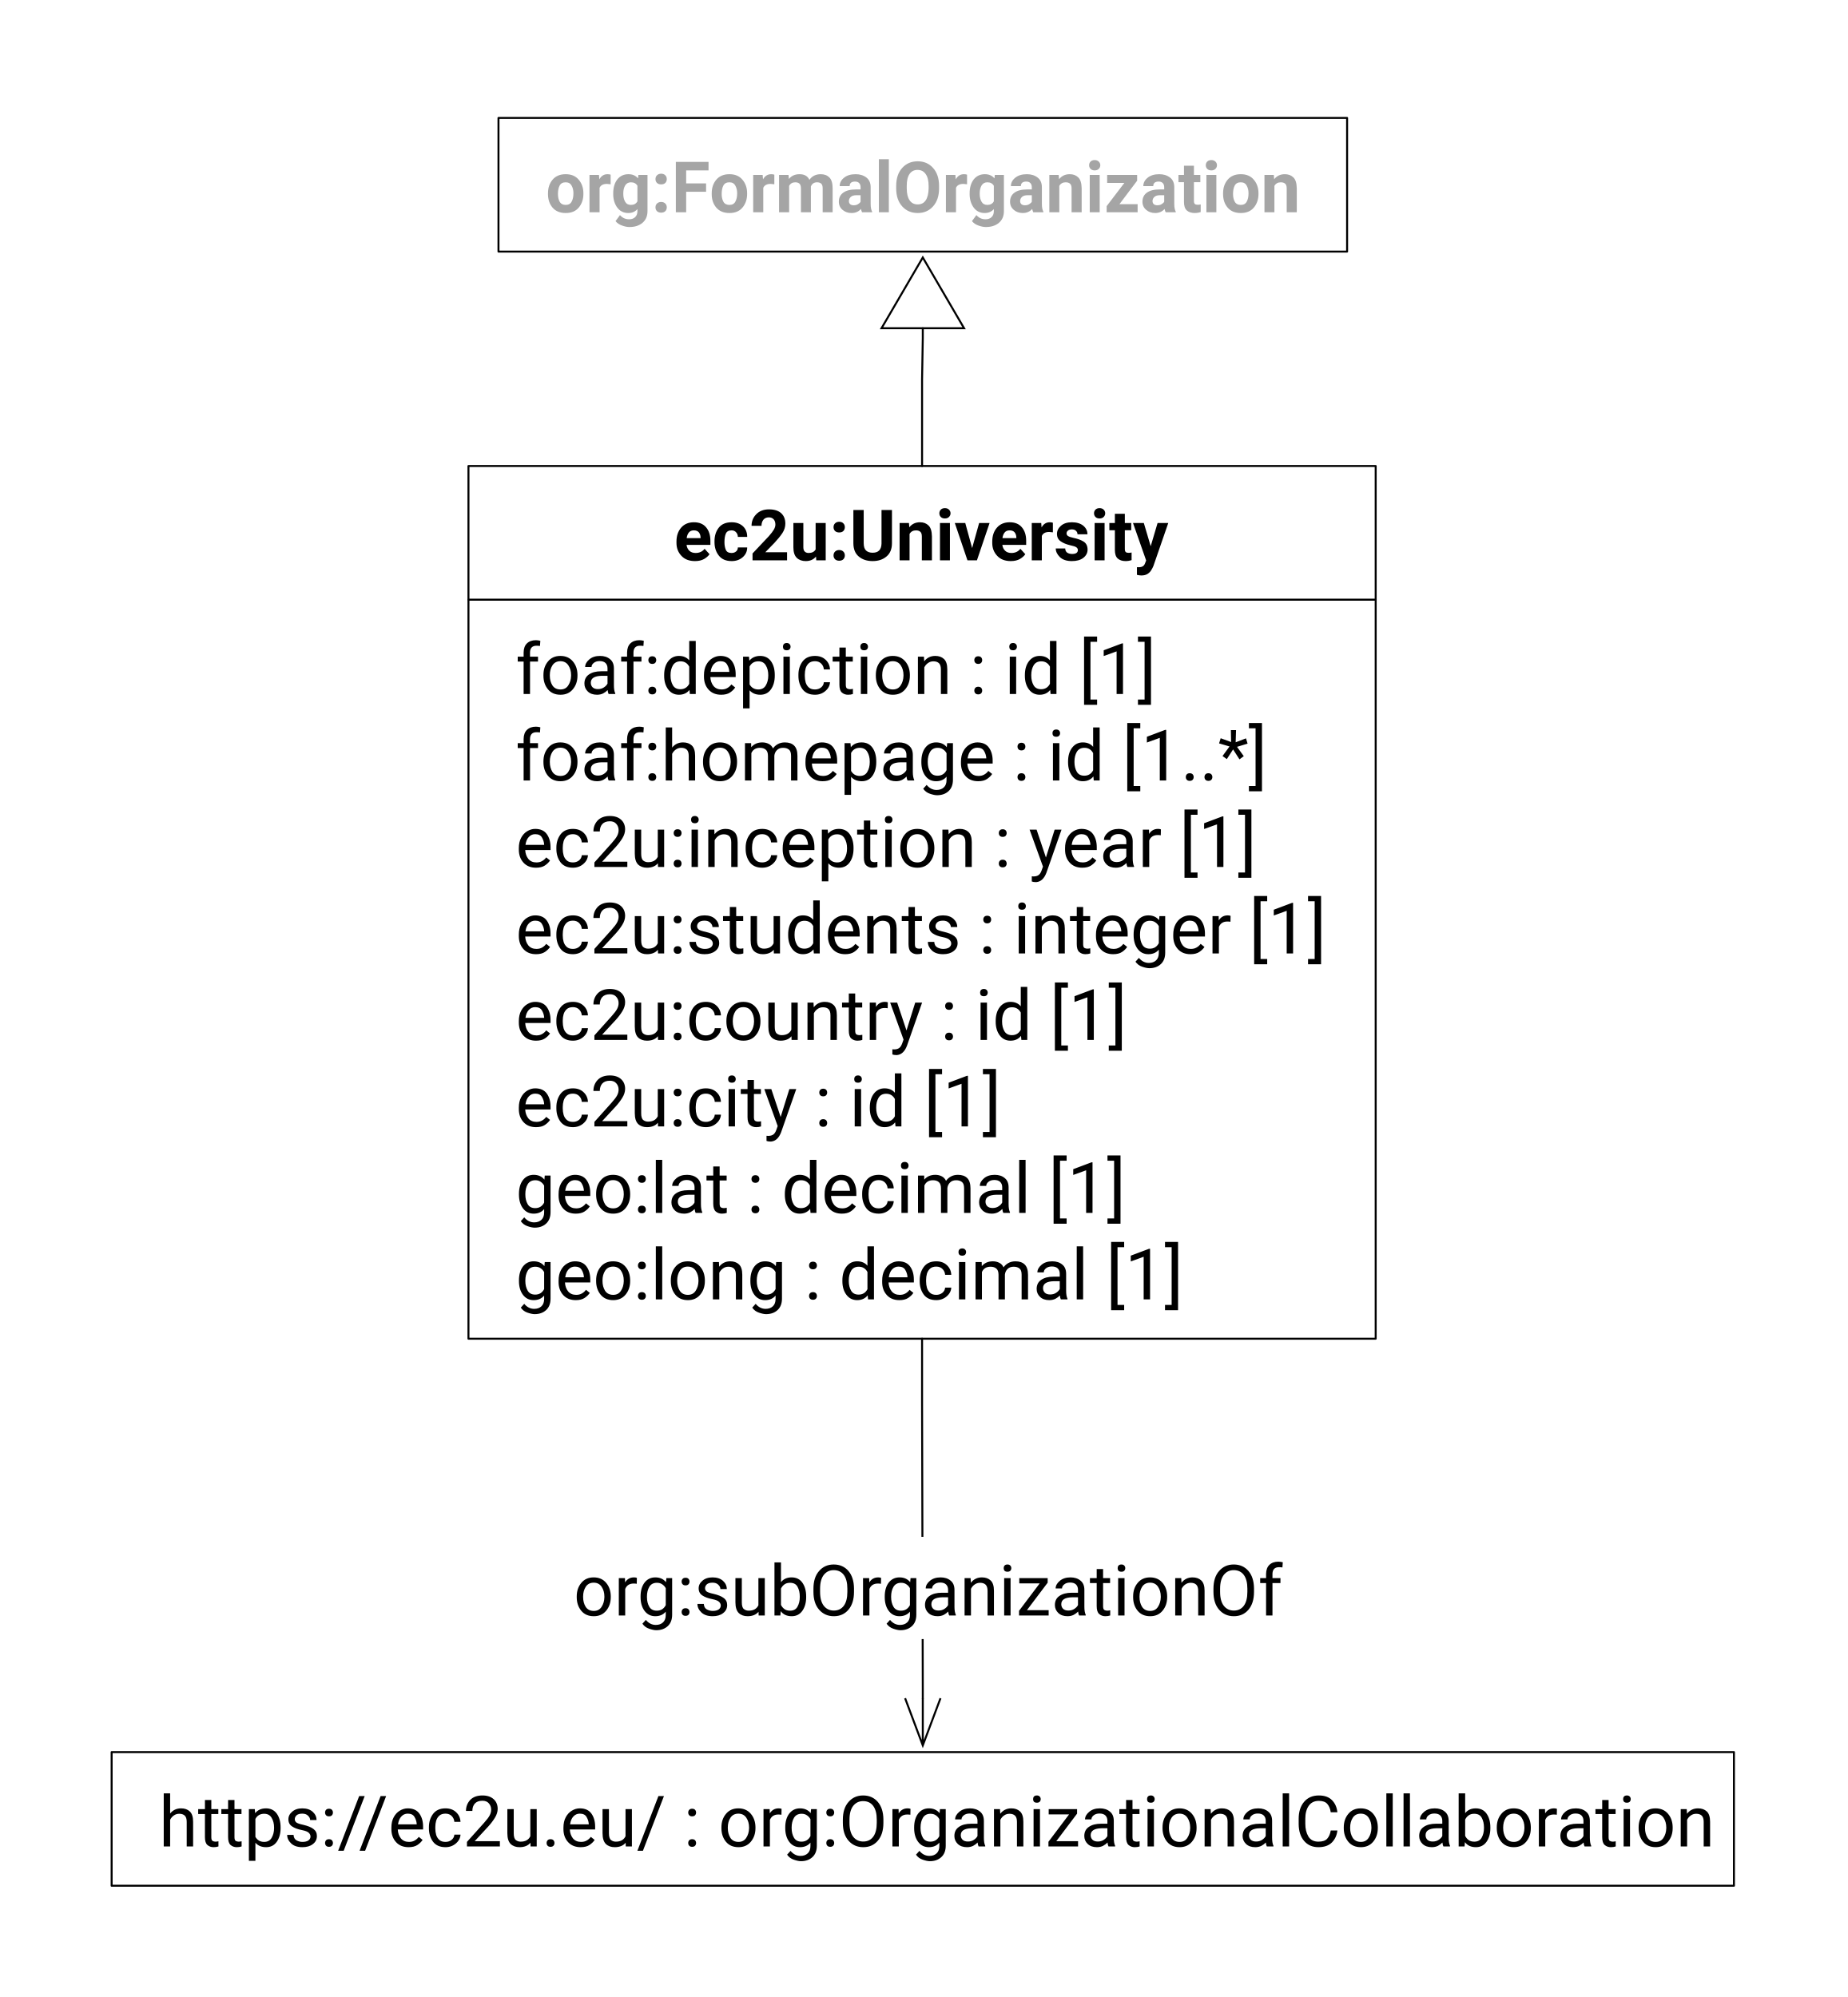
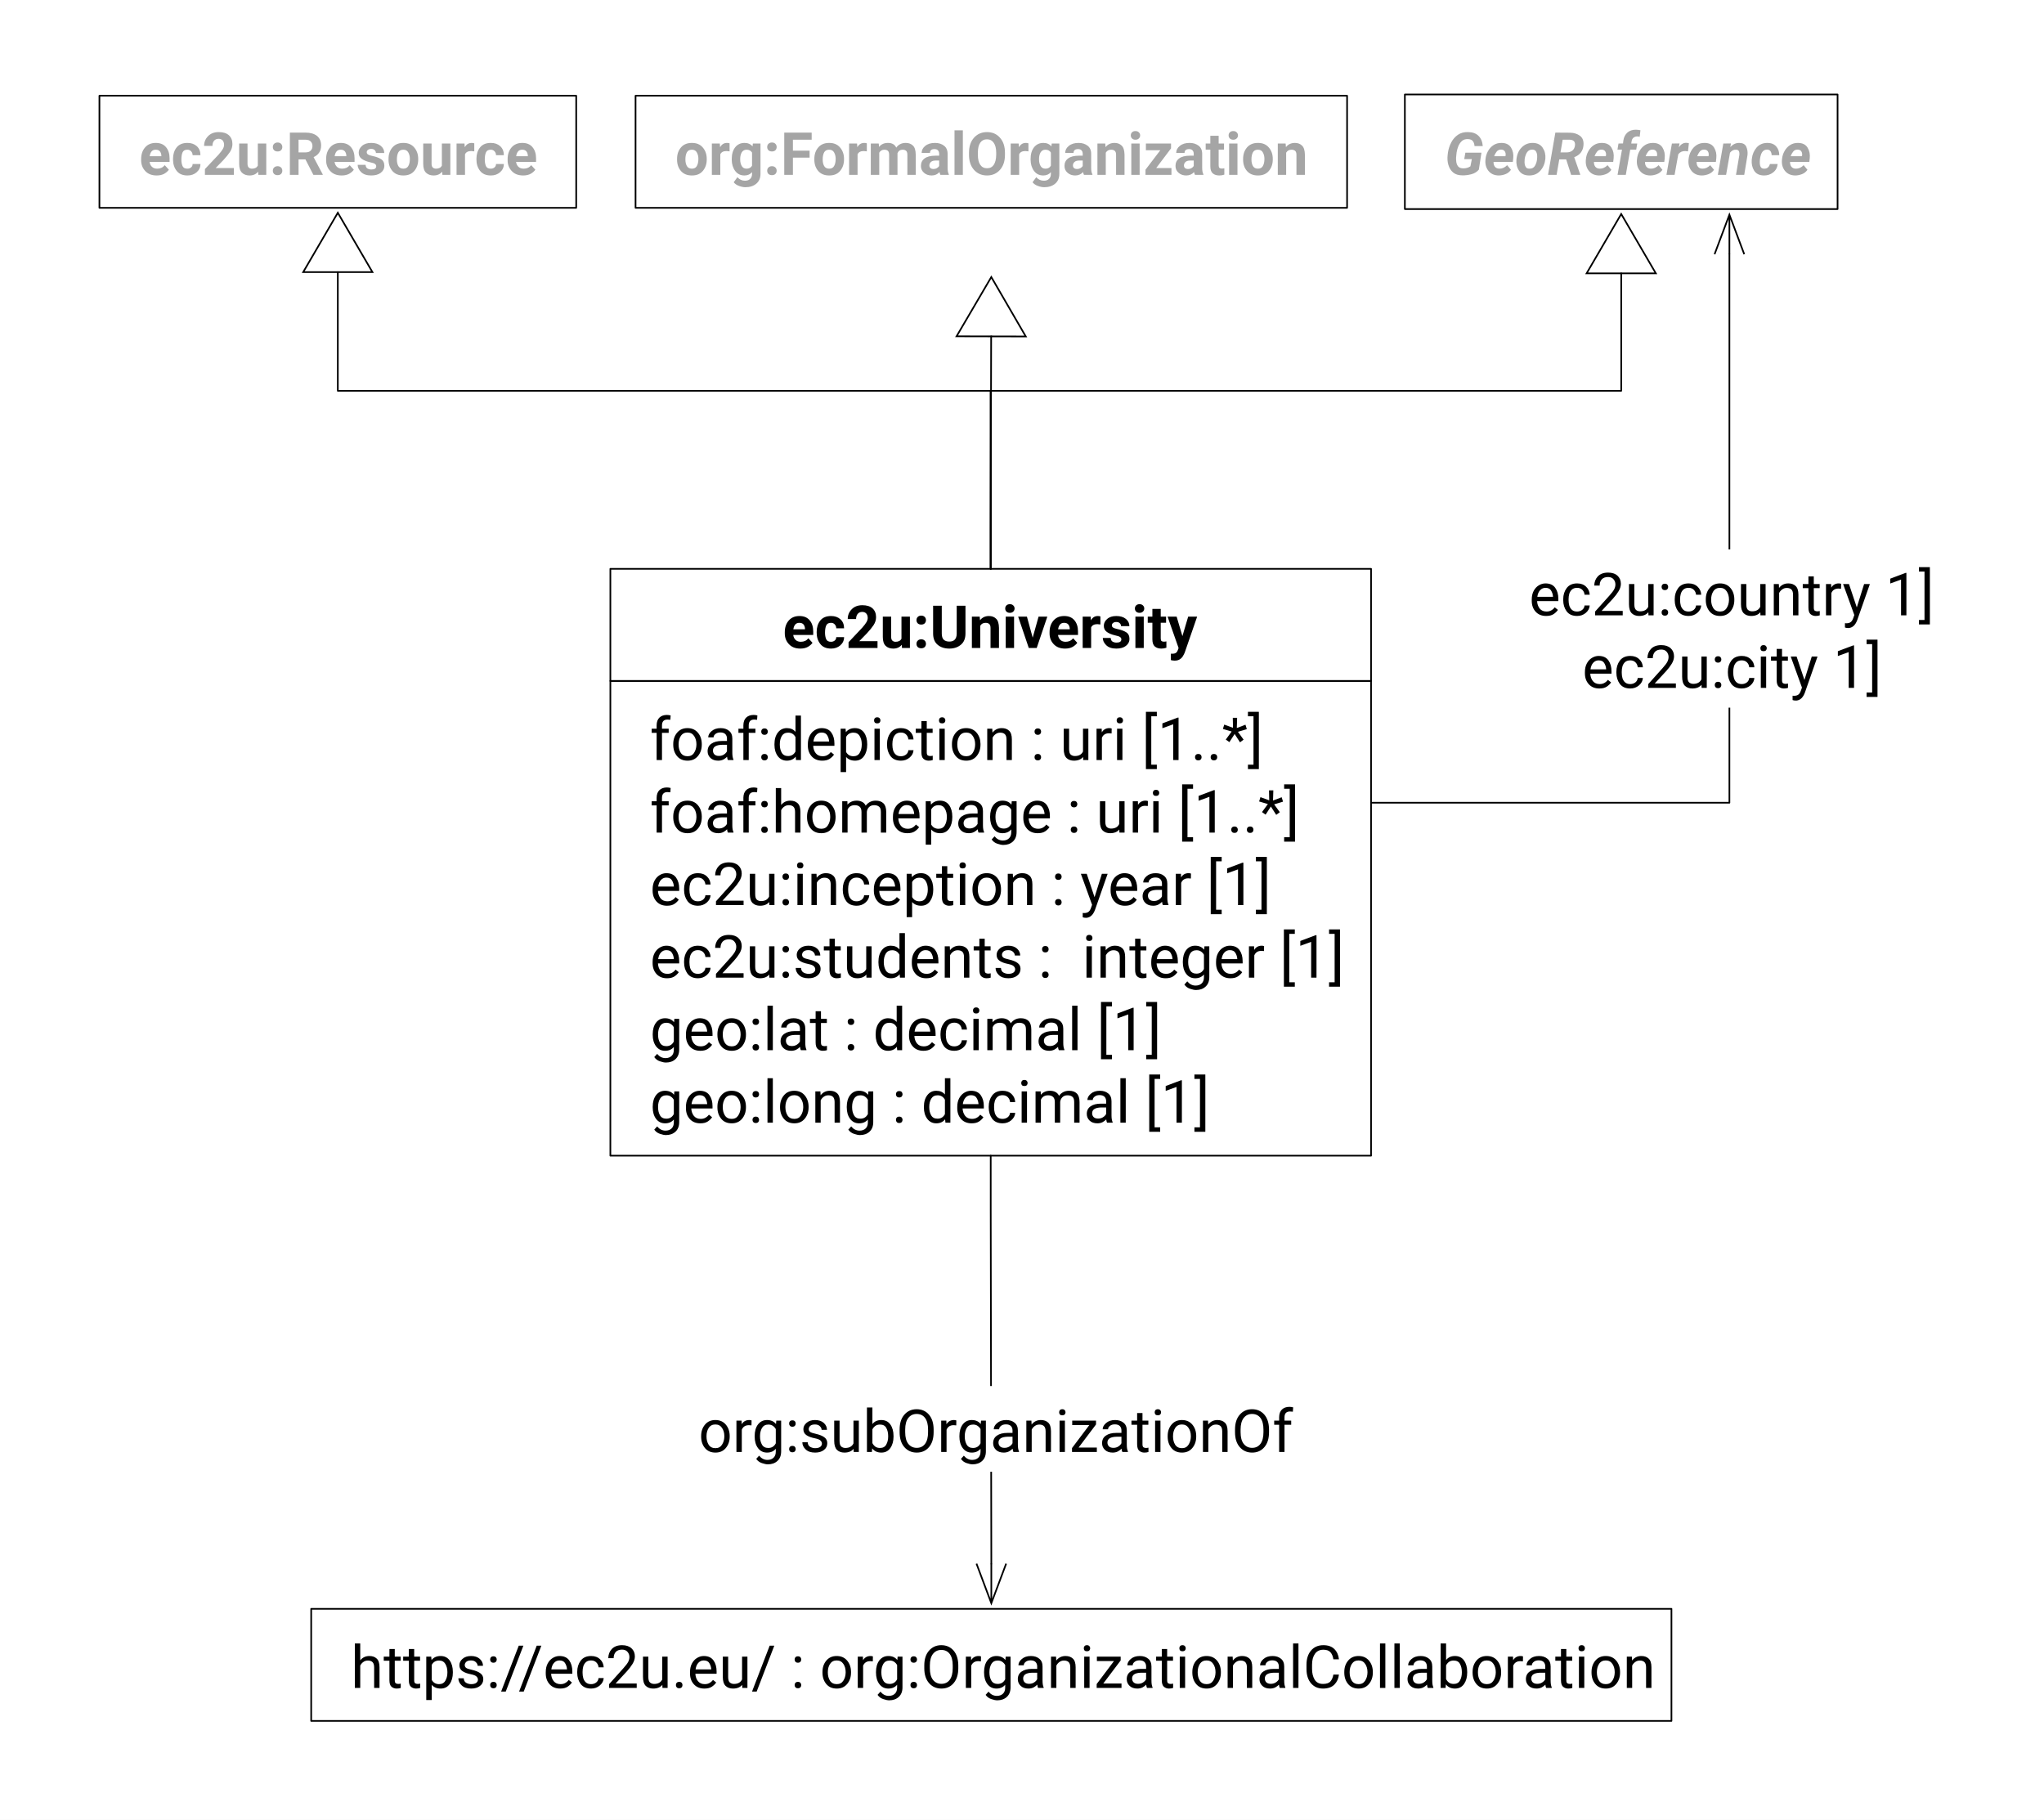
- <svg xmlns="http://www.w3.org/2000/svg" xmlns:xlink="http://www.w3.org/1999/xlink" version="1.1" viewBox="51 174 235 254" width="235" height="254">
+ <svg xmlns="http://www.w3.org/2000/svg" xmlns:xlink="http://www.w3.org/1999/xlink" version="1.1" viewBox="18 147 310 276" width="310" height="276">
  <defs>
    <marker orient="auto" overflow="visible" markerUnits="strokeWidth" id="UMLInheritance_Marker" stroke-linejoin="miter" stroke-miterlimit="10" viewBox="-1 -22 38 44" markerWidth="38" markerHeight="44" color="black">
      <g>
        <path d="M 36 0 L 0 -21 L 0 21 Z" fill="none" stroke="currentColor" stroke-width="1" />
      </g>
    </marker>
    <marker orient="auto" overflow="visible" markerUnits="strokeWidth" id="StickArrow_Marker" stroke-linejoin="miter" stroke-miterlimit="10" viewBox="-1 -10 26 20" markerWidth="26" markerHeight="20" color="black">
      <g>
        <path d="M 24 0 L 0 0 M 0 -9 L 24 0 L 0 9" fill="none" stroke="currentColor" stroke-width="1" />
      </g>
    </marker>
  </defs>
-   <g id="universities" stroke-dasharray="none" fill="none" stroke="none" fill-opacity="1" stroke-opacity="1">
-     <rect fill="white" x="51" y="174" width="235" height="254" />
+   <g id="universities" stroke-dasharray="none" fill="none" fill-opacity="1" stroke="none" stroke-opacity="1">
+     <rect fill="white" x="18" y="147" width="310" height="276" />
    <g id="universities_Layer_1">
      <g id="Group_163">
        <g id="Graphic_165">
-           <rect x="110.571" y="250.271" width="115.368" height="94" fill="white" />
-           <rect x="110.571" y="250.271" width="115.368" height="94" stroke="black" stroke-linecap="round" stroke-linejoin="round" stroke-width=".25" />
+           <rect x="110.571" y="250.271" width="115.368" height="72" fill="white" />
+           <rect x="110.571" y="250.271" width="115.368" height="72" stroke="black" stroke-linecap="round" stroke-linejoin="round" stroke-width=".25" />
          <text transform="translate(116.5711 253.271)" fill="black">
-             <tspan font-family="Roboto" font-size="9" fill="black" x="0" y="9">foaf:depiction : id [1]
-                         </tspan>
-             <tspan font-family="Roboto" font-size="9" fill="black" x="0" y="20">foaf:homepage : id [1..*]
-                         </tspan>
-             <tspan font-family="Roboto" font-size="9" fill="black" x="0" y="31">ec2u:inception : year [1]
-                         </tspan>
-             <tspan font-family="Roboto" font-size="9" fill="black" x="0" y="42">ec2u:students : integer
-                             [1]
-                         </tspan>
-             <tspan font-family="Roboto" font-size="9" fill="black" x="0" y="53">ec2u:country : id [1]
-                         </tspan>
-             <tspan font-family="Roboto" font-size="9" fill="black" x="0" y="64">ec2u:city : id [1]</tspan>
-             <tspan font-family="Roboto" font-size="9" fill="black" x="0" y="75">geo:lat : decimal [1]
-                         </tspan>
-             <tspan font-family="Roboto" font-size="9" fill="black" x="0" y="86">geo:long : decimal [1]
-                         </tspan>
+             <tspan font-family="Roboto" font-size="9" fill="black" x="0" y="9" xml:space="preserve">foaf:depiction : uri [1..*]</tspan>
+             <tspan font-family="Roboto" font-size="9" fill="black" x="0" y="20" xml:space="preserve">foaf:homepage : uri [1..*]</tspan>
+             <tspan font-family="Roboto" font-size="9" fill="black" x="0" y="31" xml:space="preserve">ec2u:inception : year [1]</tspan>
+             <tspan font-family="Roboto" font-size="9" fill="black" x="0" y="42" xml:space="preserve">ec2u:students :  integer [1]</tspan>
+             <tspan font-family="Roboto" font-size="9" fill="black" x="0" y="53" xml:space="preserve">geo:lat : decimal [1]</tspan>
+             <tspan font-family="Roboto" font-size="9" fill="black" x="0" y="64" xml:space="preserve">geo:long : decimal [1]</tspan>
          </text>
        </g>
        <g id="Graphic_164">
          <rect x="110.571" y="233.271" width="115.368" height="17" fill="white" />
          <rect x="110.571" y="233.271" width="115.368" height="17" stroke="black" stroke-linecap="round" stroke-linejoin="round" stroke-width=".25" />
          <text transform="translate(136.6958 236.271)" fill="black">
-             <tspan font-family="Roboto" font-weight="bold" font-size="9" fill="black" x="0" y="9">
-                             ec2u:University
-                         </tspan>
+             <tspan font-family="Roboto" font-weight="bold" font-size="9" fill="black" x="0" y="9" xml:space="preserve">ec2u:University</tspan>
          </text>
        </g>
      </g>
      <g id="Group_161">
        <g id="Graphic_162">
          <a xlink:href="agents.svg">
-             <rect x="114.389" y="189" width="107.915" height="17" fill="white" />
-             <rect x="114.389" y="189" width="107.915" height="17" stroke="black" stroke-linecap="round" stroke-linejoin="round" stroke-width=".25" />
-             <text transform="translate(120.3892 192)" fill="#a5a5a5">
-               <tspan font-family="Roboto" font-weight="bold" font-size="9" fill="#a5a5a5" x="0" y="9">
-                                 org:FormalOrganization
-                             </tspan>
+             <rect x="114.389" y="161.518" width="107.915" height="17" fill="white" />
+             <rect x="114.389" y="161.518" width="107.915" height="17" stroke="black" stroke-linecap="round" stroke-linejoin="round" stroke-width=".25" />
+             <text transform="translate(120.3892 164.5178)" fill="#a5a5a5">
+               <tspan font-family="Roboto" font-weight="bold" font-size="9" fill="#a5a5a5" x="0" y="9" xml:space="preserve">org:FormalOrganization</tspan>
            </text>
          </a>
        </g>
      </g>
      <g id="Line_158">
-         <path d="M 168.255 233.271 L 168.255 222.271 L 168.347 217 L 168.347 215.75" marker-end="url(#UMLInheritance_Marker)" stroke="black" stroke-linecap="round" stroke-linejoin="round" stroke-width=".25" />
+         <path d="M 168.255 233.271 L 168.255 227.021 L 168.323 198.018" marker-end="url(#UMLInheritance_Marker)" stroke="black" stroke-linecap="round" stroke-linejoin="round" stroke-width=".25" />
      </g>
      <g id="Group_155">
        <g id="Graphic_156">
          <a xlink:href="agents.svg">
-             <rect x="65.197" y="396.85" width="206.3" height="17" fill="white" />
-             <rect x="65.197" y="396.85" width="206.3" height="17" stroke="black" stroke-linecap="round" stroke-linejoin="round" stroke-width=".25" />
-             <text transform="translate(71.19685 399.8504)" fill="black">
-               <tspan font-family="Roboto" font-size="9" fill="black" x="0" y="9">https://ec2u.eu/ :
-                                 org:OrganizationalCollaboration
-                             </tspan>
+             <rect x="65.197" y="390.997" width="206.3" height="17" fill="white" />
+             <rect x="65.197" y="390.997" width="206.3" height="17" stroke="black" stroke-linecap="round" stroke-linejoin="round" stroke-width=".25" />
+             <text transform="translate(71.19685 393.9968)" fill="black">
+               <tspan font-family="Roboto" font-size="9" fill="black" x="0" y="9" xml:space="preserve">https://ec2u.eu/ : org:OrganizationalCollaboration</tspan>
            </text>
          </a>
        </g>
      </g>
      <g id="Line_154">
-         <path d="M 168.255 344.271 L 168.255 352.371 L 168.347 388.75 L 168.347 390" marker-end="url(#StickArrow_Marker)" stroke="black" stroke-linecap="round" stroke-linejoin="round" stroke-width=".25" />
+         <path d="M 168.255 322.271 L 168.255 330.371 L 168.347 382.897 L 168.347 384.147" marker-end="url(#StickArrow_Marker)" stroke="black" stroke-linecap="round" stroke-linejoin="round" stroke-width=".25" />
      </g>
      <g id="Graphic_153">
-         <rect x="120.934" y="369.473" width="94.761" height="13" fill="white" />
-         <text transform="translate(123.9342 370.4727)" fill="black">
-           <tspan font-family="Roboto" font-size="9" fill="black" x="0" y="9">org:subOrganizationOf</tspan>
+         <rect x="120.933" y="357.208" width="94.761" height="13" fill="white" />
+         <text transform="translate(123.9329 358.2079)" fill="black">
+           <tspan font-family="Roboto" font-size="9" fill="black" x="0" y="9" xml:space="preserve">org:subOrganizationOf</tspan>
+         </text>
+       </g>
+       <g id="Group_167">
+         <g id="Graphic_168">
+           <a xlink:href="resources.svg">
+             <rect x="33.079" y="161.518" width="72.311" height="17" fill="white" />
+             <rect x="33.079" y="161.518" width="72.311" height="17" stroke="black" stroke-linecap="round" stroke-linejoin="round" stroke-width=".25" />
+             <text transform="translate(39.07869 164.5178)" fill="#a5a5a5">
+               <tspan font-family="Roboto" font-weight="bold" font-size="9" fill="#a5a5a5" x="0" y="9" xml:space="preserve">ec2u:Resource</tspan>
+             </text>
+           </a>
+         </g>
+       </g>
+       <g id="Line_166">
+         <path d="M 168.255 233.271 L 168.255 206.271 L 69.234 206.271 L 69.234 188.268" marker-end="url(#UMLInheritance_Marker)" stroke="black" stroke-linecap="round" stroke-linejoin="round" stroke-width=".25" />
+       </g>
+       <g id="Group_169">
+         <g id="Graphic_170">
+           <a xlink:href="resources.svg">
+             <rect x="231.067" y="161.329" width="65.626" height="17.378" fill="white" />
+             <rect x="231.067" y="161.329" width="65.626" height="17.378" stroke="black" stroke-linecap="round" stroke-linejoin="round" stroke-width=".25" />
+             <text transform="translate(237.0865 164.5178)" fill="#a5a5a5">
+               <tspan font-family="Roboto" font-style="italic" font-weight="bold" font-size="9" fill="#a5a5a5" x="0" y="9" xml:space="preserve">GeoReference</tspan>
+             </text>
+           </a>
+         </g>
+       </g>
+       <g id="Line_171">
+         <path d="M 168.255 233.271 L 168.255 206.271 L 263.88 206.271 L 263.88 188.457" marker-end="url(#UMLInheritance_Marker)" stroke="black" stroke-linecap="round" stroke-linejoin="round" stroke-width=".25" />
+       </g>
+       <g id="Line_174">
+         <path d="M 225.939 268.744 L 280.287 268.744 L 280.287 185.557" marker-end="url(#StickArrow_Marker)" stroke="black" stroke-linecap="round" stroke-linejoin="round" stroke-width=".25" />
+       </g>
+       <g id="Graphic_175">
+         <rect x="246.905" y="230.324" width="66.763" height="24" fill="white" />
+         <text transform="translate(249.905 231.3244)" fill="black">
+           <tspan font-family="Roboto" font-size="9" fill="black" x="0" y="9" xml:space="preserve">ec2u:country 1]</tspan>
+           <tspan font-family="Roboto" font-size="9" fill="black" x="8.064" y="20" xml:space="preserve">ec2u:city 1]</tspan>
        </text>
      </g>
    </g>
  </g>
</svg>
